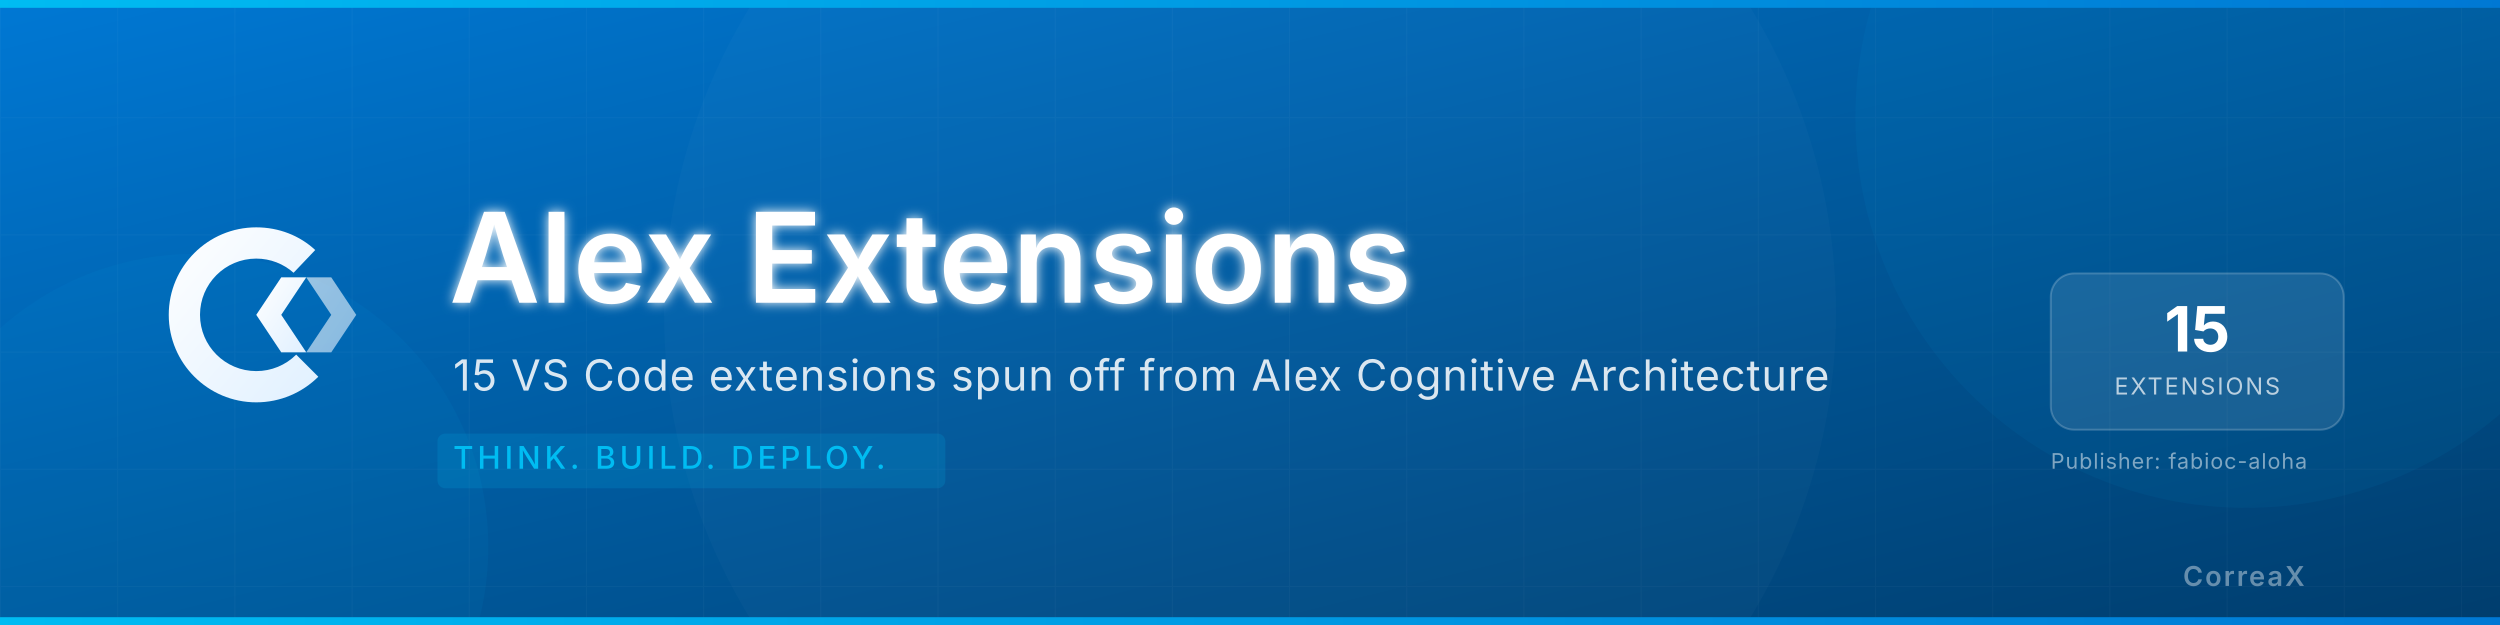
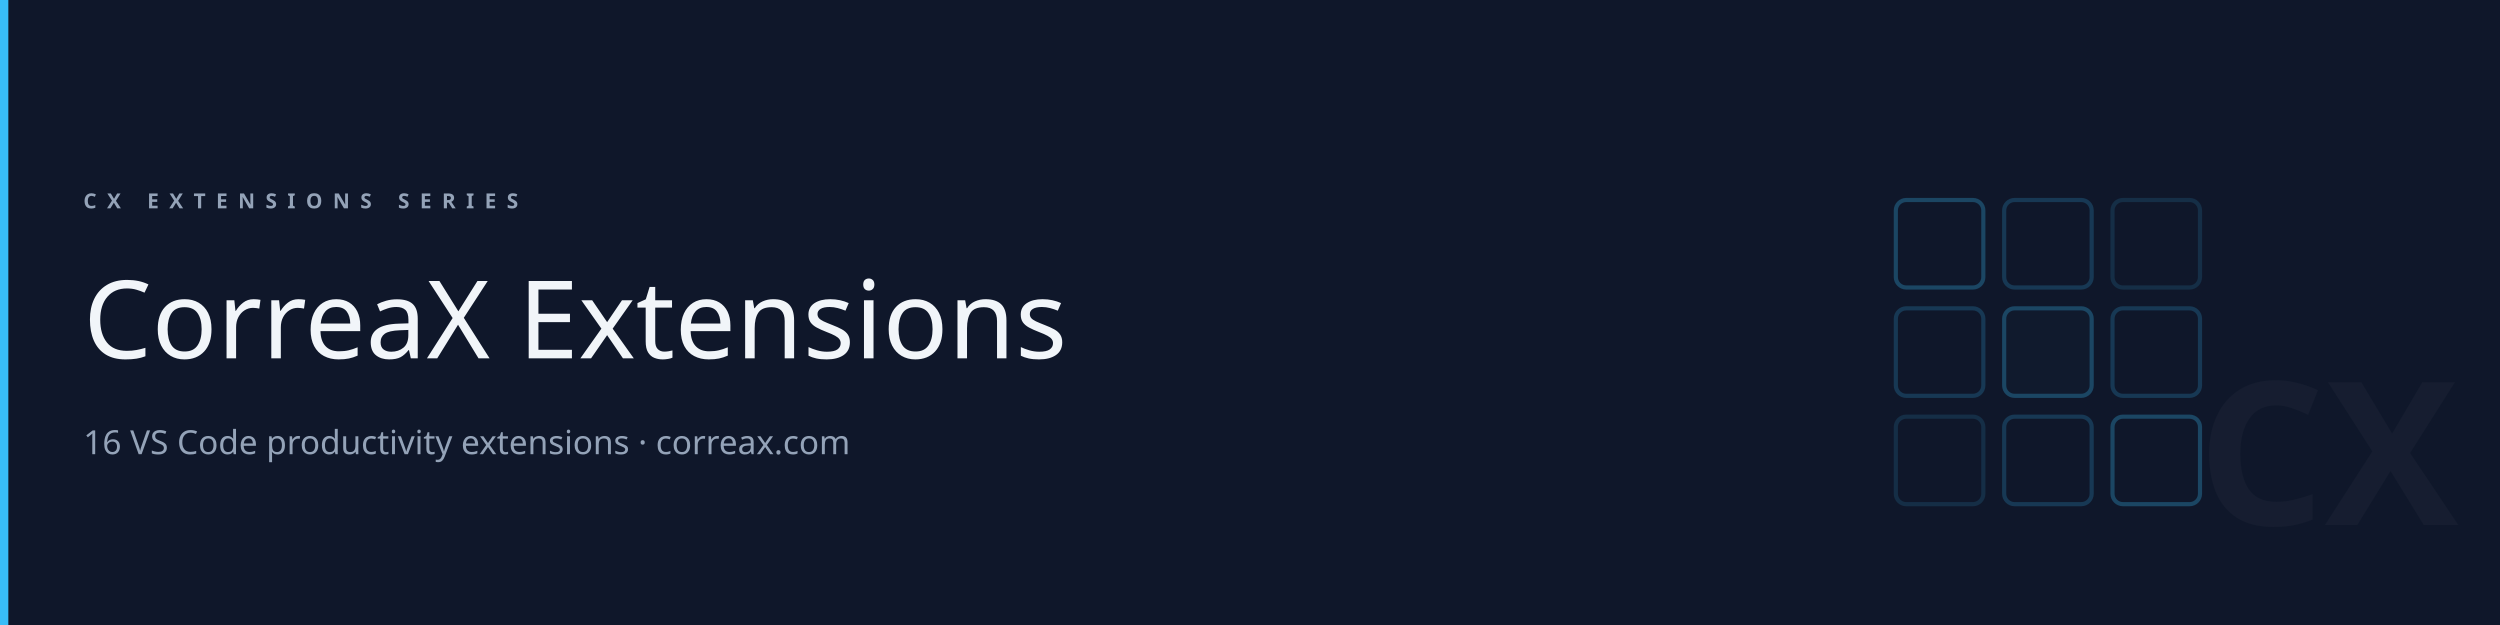
- <svg xmlns="http://www.w3.org/2000/svg" viewBox="0 0 1280 320">
-   <defs>
-     <linearGradient id="bgGrad" x1="0%" y1="0%" x2="100%" y2="100%">
-       <stop offset="0%" stop-color="#0078d4" />
-       <stop offset="50%" stop-color="#005a9e" />
-       <stop offset="100%" stop-color="#003d6d" />
-     </linearGradient>
-     <linearGradient id="accentGrad" x1="0%" y1="0%" x2="100%" y2="0%">
-       <stop offset="0%" stop-color="#00bcf2" />
-       <stop offset="100%" stop-color="#0078d4" />
-     </linearGradient>
-     <linearGradient id="logoGrad" x1="0%" y1="0%" x2="100%" y2="100%">
-       <stop offset="0%" stop-color="#ffffff" />
-       <stop offset="100%" stop-color="#e0f0ff" />
-     </linearGradient>
-     <pattern id="grid" patternUnits="userSpaceOnUse" width="60" height="60">
-       <path d="M 60 0 L 0 0 0 60" fill="none" stroke="rgba(255,255,255,0.03)" stroke-width="1" />
-     </pattern>
-     <filter id="glow" x="-20%" y="-20%" width="140%" height="140%">
-       <feGaussianBlur stdDeviation="3" result="blur" />
-       <feMerge>
-         <feMergeNode in="blur" />
-         <feMergeNode in="SourceGraphic" />
-       </feMerge>
-     </filter>
-   </defs>
-   <rect width="1280" height="320" fill="url(#bgGrad)" />
-   <rect width="1280" height="320" fill="url(#grid)" />
-   <circle cx="1150" cy="60" r="200" fill="rgba(0,188,242,0.05)" />
-   <circle cx="100" cy="280" r="150" fill="rgba(0,188,242,0.05)" />
-   <circle cx="640" cy="160" r="300" fill="rgba(255,255,255,0.02)" />
-   <rect x="0" y="0" width="1280" height="4" fill="url(#accentGrad)" />
-   <g transform="translate(80, 110) scale(3.2)">
-     <path d="M16 2C8.268 2 2 8.268 2 16s6.268 14 14 14c3.866 0 7.389-1.568 9.928-4.1l-3.535-3.536A9.002 9.002 0 0116 25c-4.97 0-9-4.03-9-9s4.03-9 9-9c2.29 0 4.38.857 5.971 2.268l3.464-3.639C22.993 3.352 19.66 2 16 2z" fill="url(#logoGrad)" />
-     <path d="M20 10l-4 6 4 6h4l-4-6 4-6h-4z" fill="url(#logoGrad)" />
-     <path d="M24 10l4 6-4 6h4l4-6-4-6h-4z" fill="url(#logoGrad)" opacity="0.6" />
-   </g>
-   <text x="230" y="155" font-family="Segoe UI, Inter, system-ui, sans-serif" font-size="64" font-weight="600" fill="#ffffff" filter="url(#glow)">
-     Alex Extensions
-   </text>
-   <text x="232" y="200" font-family="Segoe UI, Inter, system-ui, sans-serif" font-size="22" fill="rgba(255,255,255,0.85)" letter-spacing="0.5">
-     15 VS Code extensions spun off from Alex Cognitive Architecture
-   </text>
-   <g transform="translate(232, 240)">
-     <rect x="-8" y="-18" width="260" height="28" rx="4" fill="rgba(0,188,242,0.15)" />
-     <text font-family="Segoe UI, Inter, system-ui, sans-serif" font-size="16" font-weight="500" fill="#00bcf2" letter-spacing="2">
-       THINK. BUILD. DEPLOY.
-     </text>
-   </g>
-   <g transform="translate(1050, 140)">
-     <rect x="0" y="0" width="150" height="80" rx="12" fill="rgba(255,255,255,0.1)" stroke="rgba(255,255,255,0.2)" stroke-width="1" />
-     <text x="75" y="40" text-anchor="middle" font-family="Segoe UI, Inter, system-ui, sans-serif" font-size="32" font-weight="700" fill="#ffffff">15</text>
-     <text x="75" y="62" text-anchor="middle" font-family="Segoe UI, Inter, system-ui, sans-serif" font-size="12" fill="rgba(255,255,255,0.7)" letter-spacing="1">EXTENSIONS</text>
-   </g>
-   <g transform="translate(1050, 240)">
-     <text font-family="Segoe UI, Inter, system-ui, sans-serif" font-size="11" fill="rgba(255,255,255,0.5)" letter-spacing="0.5">
-       Publisher: fabioc-aloha
-     </text>
-   </g>
-   <text x="1180" y="300" text-anchor="end" font-family="Segoe UI, Inter, system-ui, sans-serif" font-size="14" font-weight="600" fill="rgba(255,255,255,0.4)" letter-spacing="1">
-     CorreaX
-   </text>
-   <rect x="0" y="316" width="1280" height="4" fill="url(#accentGrad)" />
+ <svg xmlns="http://www.w3.org/2000/svg" viewBox="0 0 1200 300" width="1200" height="300">
+   <rect width="1200" height="300" fill="#0f172a" />
+   <rect x="0" y="0" width="4" height="300" fill="#38bdf8" />
+   <text x="1180" y="252" font-family="'Segoe UI', system-ui, sans-serif" font-size="96" font-weight="700" fill="#f1f5f9" opacity="0.03" text-anchor="end">CX</text>
+   <rect x="910" y="96" width="42" height="42" rx="5" fill="none" stroke="#38bdf8" stroke-width="2" opacity="0.28" />
+   <rect x="962" y="96" width="42" height="42" rx="5" fill="none" stroke="#38bdf8" stroke-width="2" opacity="0.20" />
+   <rect x="1014" y="96" width="42" height="42" rx="5" fill="none" stroke="#38bdf8" stroke-width="2" opacity="0.14" />
+   <rect x="910" y="148" width="42" height="42" rx="5" fill="none" stroke="#38bdf8" stroke-width="2" opacity="0.20" />
+   <rect x="962" y="148" width="42" height="42" rx="5" fill="#38bdf8" fill-opacity="0.06" stroke="#38bdf8" stroke-width="2" opacity="0.28" />
+   <rect x="1014" y="148" width="42" height="42" rx="5" fill="none" stroke="#38bdf8" stroke-width="2" opacity="0.20" />
+   <rect x="910" y="200" width="42" height="42" rx="5" fill="none" stroke="#38bdf8" stroke-width="2" opacity="0.14" />
+   <rect x="962" y="200" width="42" height="42" rx="5" fill="none" stroke="#38bdf8" stroke-width="2" opacity="0.20" />
+   <rect x="1014" y="200" width="42" height="42" rx="5" fill="none" stroke="#38bdf8" stroke-width="2" opacity="0.28" />
+   <text x="40" y="100" font-family="'Segoe UI', system-ui, sans-serif" font-size="10" font-weight="600" fill="#94a3b8" letter-spacing="5">CX EXTENSIONS SERIES</text>
+   <text x="40" y="172" font-family="'Segoe UI', system-ui, sans-serif" font-size="52" font-weight="300" fill="#f1f5f9">CorreaX Extensions</text>
+   <text x="40" y="218" font-family="'Segoe UI', system-ui, sans-serif" font-size="16" font-weight="400" fill="#94a3b8">16 VS Code productivity extensions · correax.com</text>
</svg>
